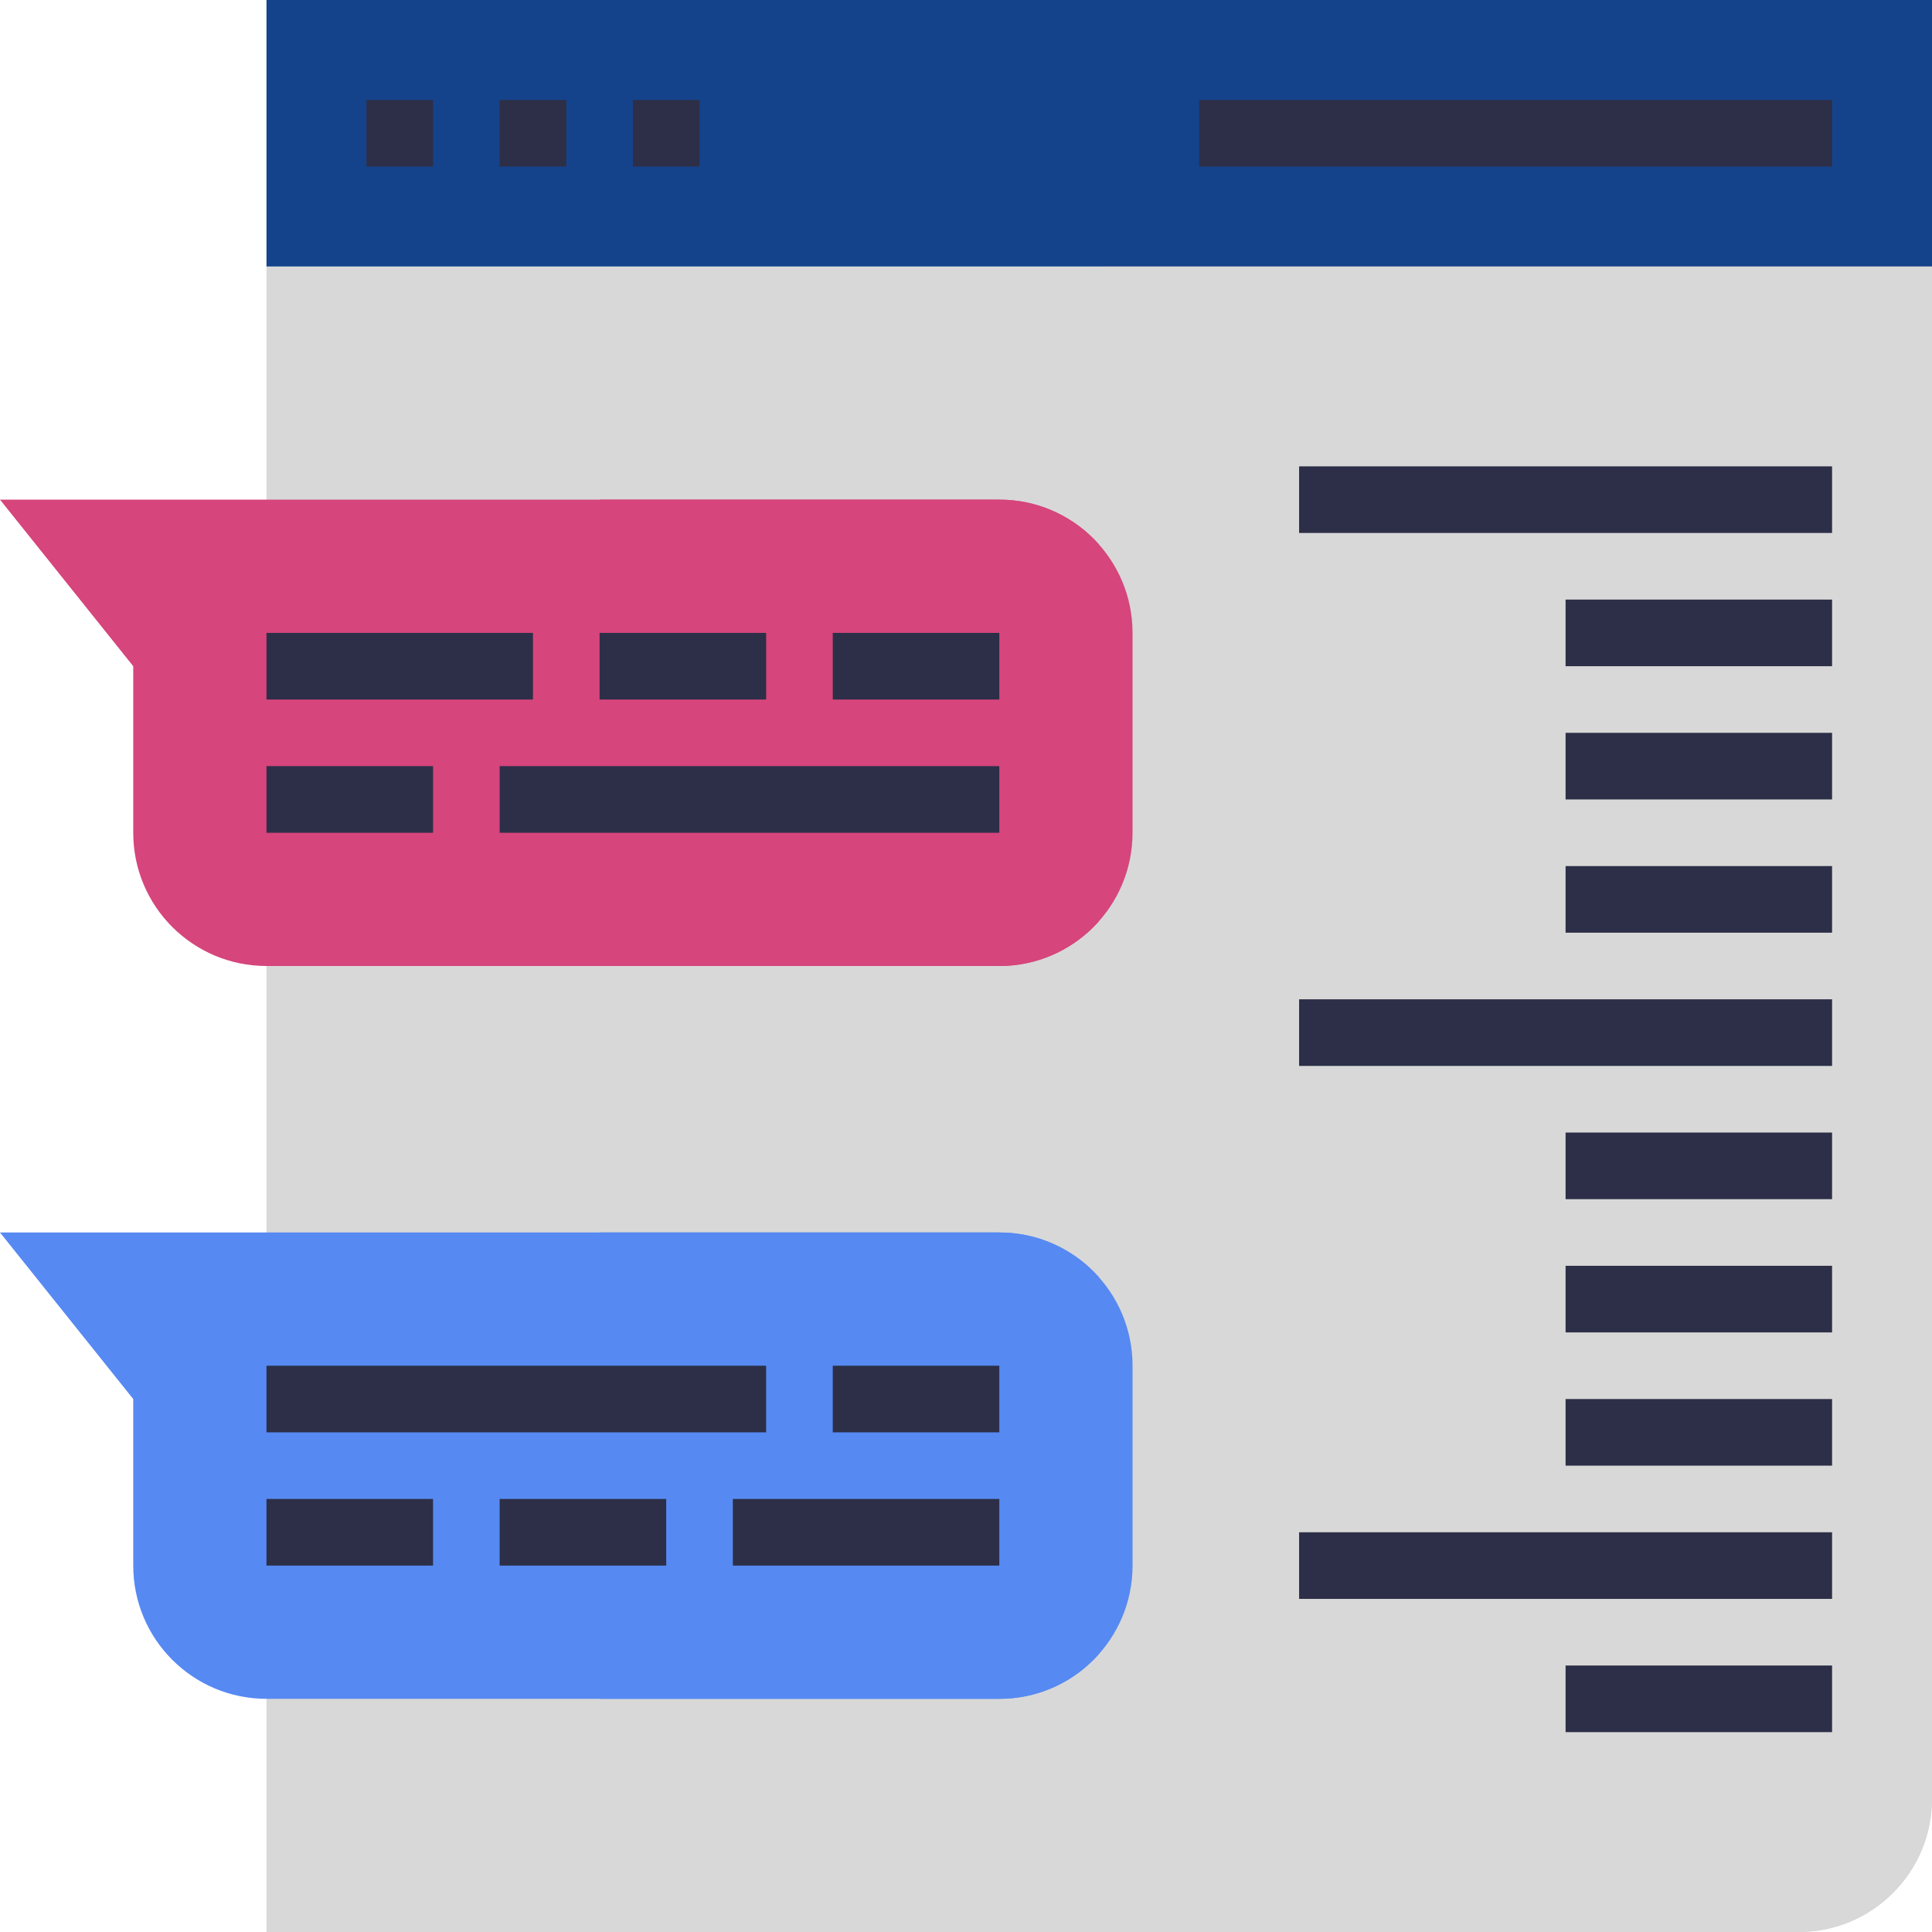
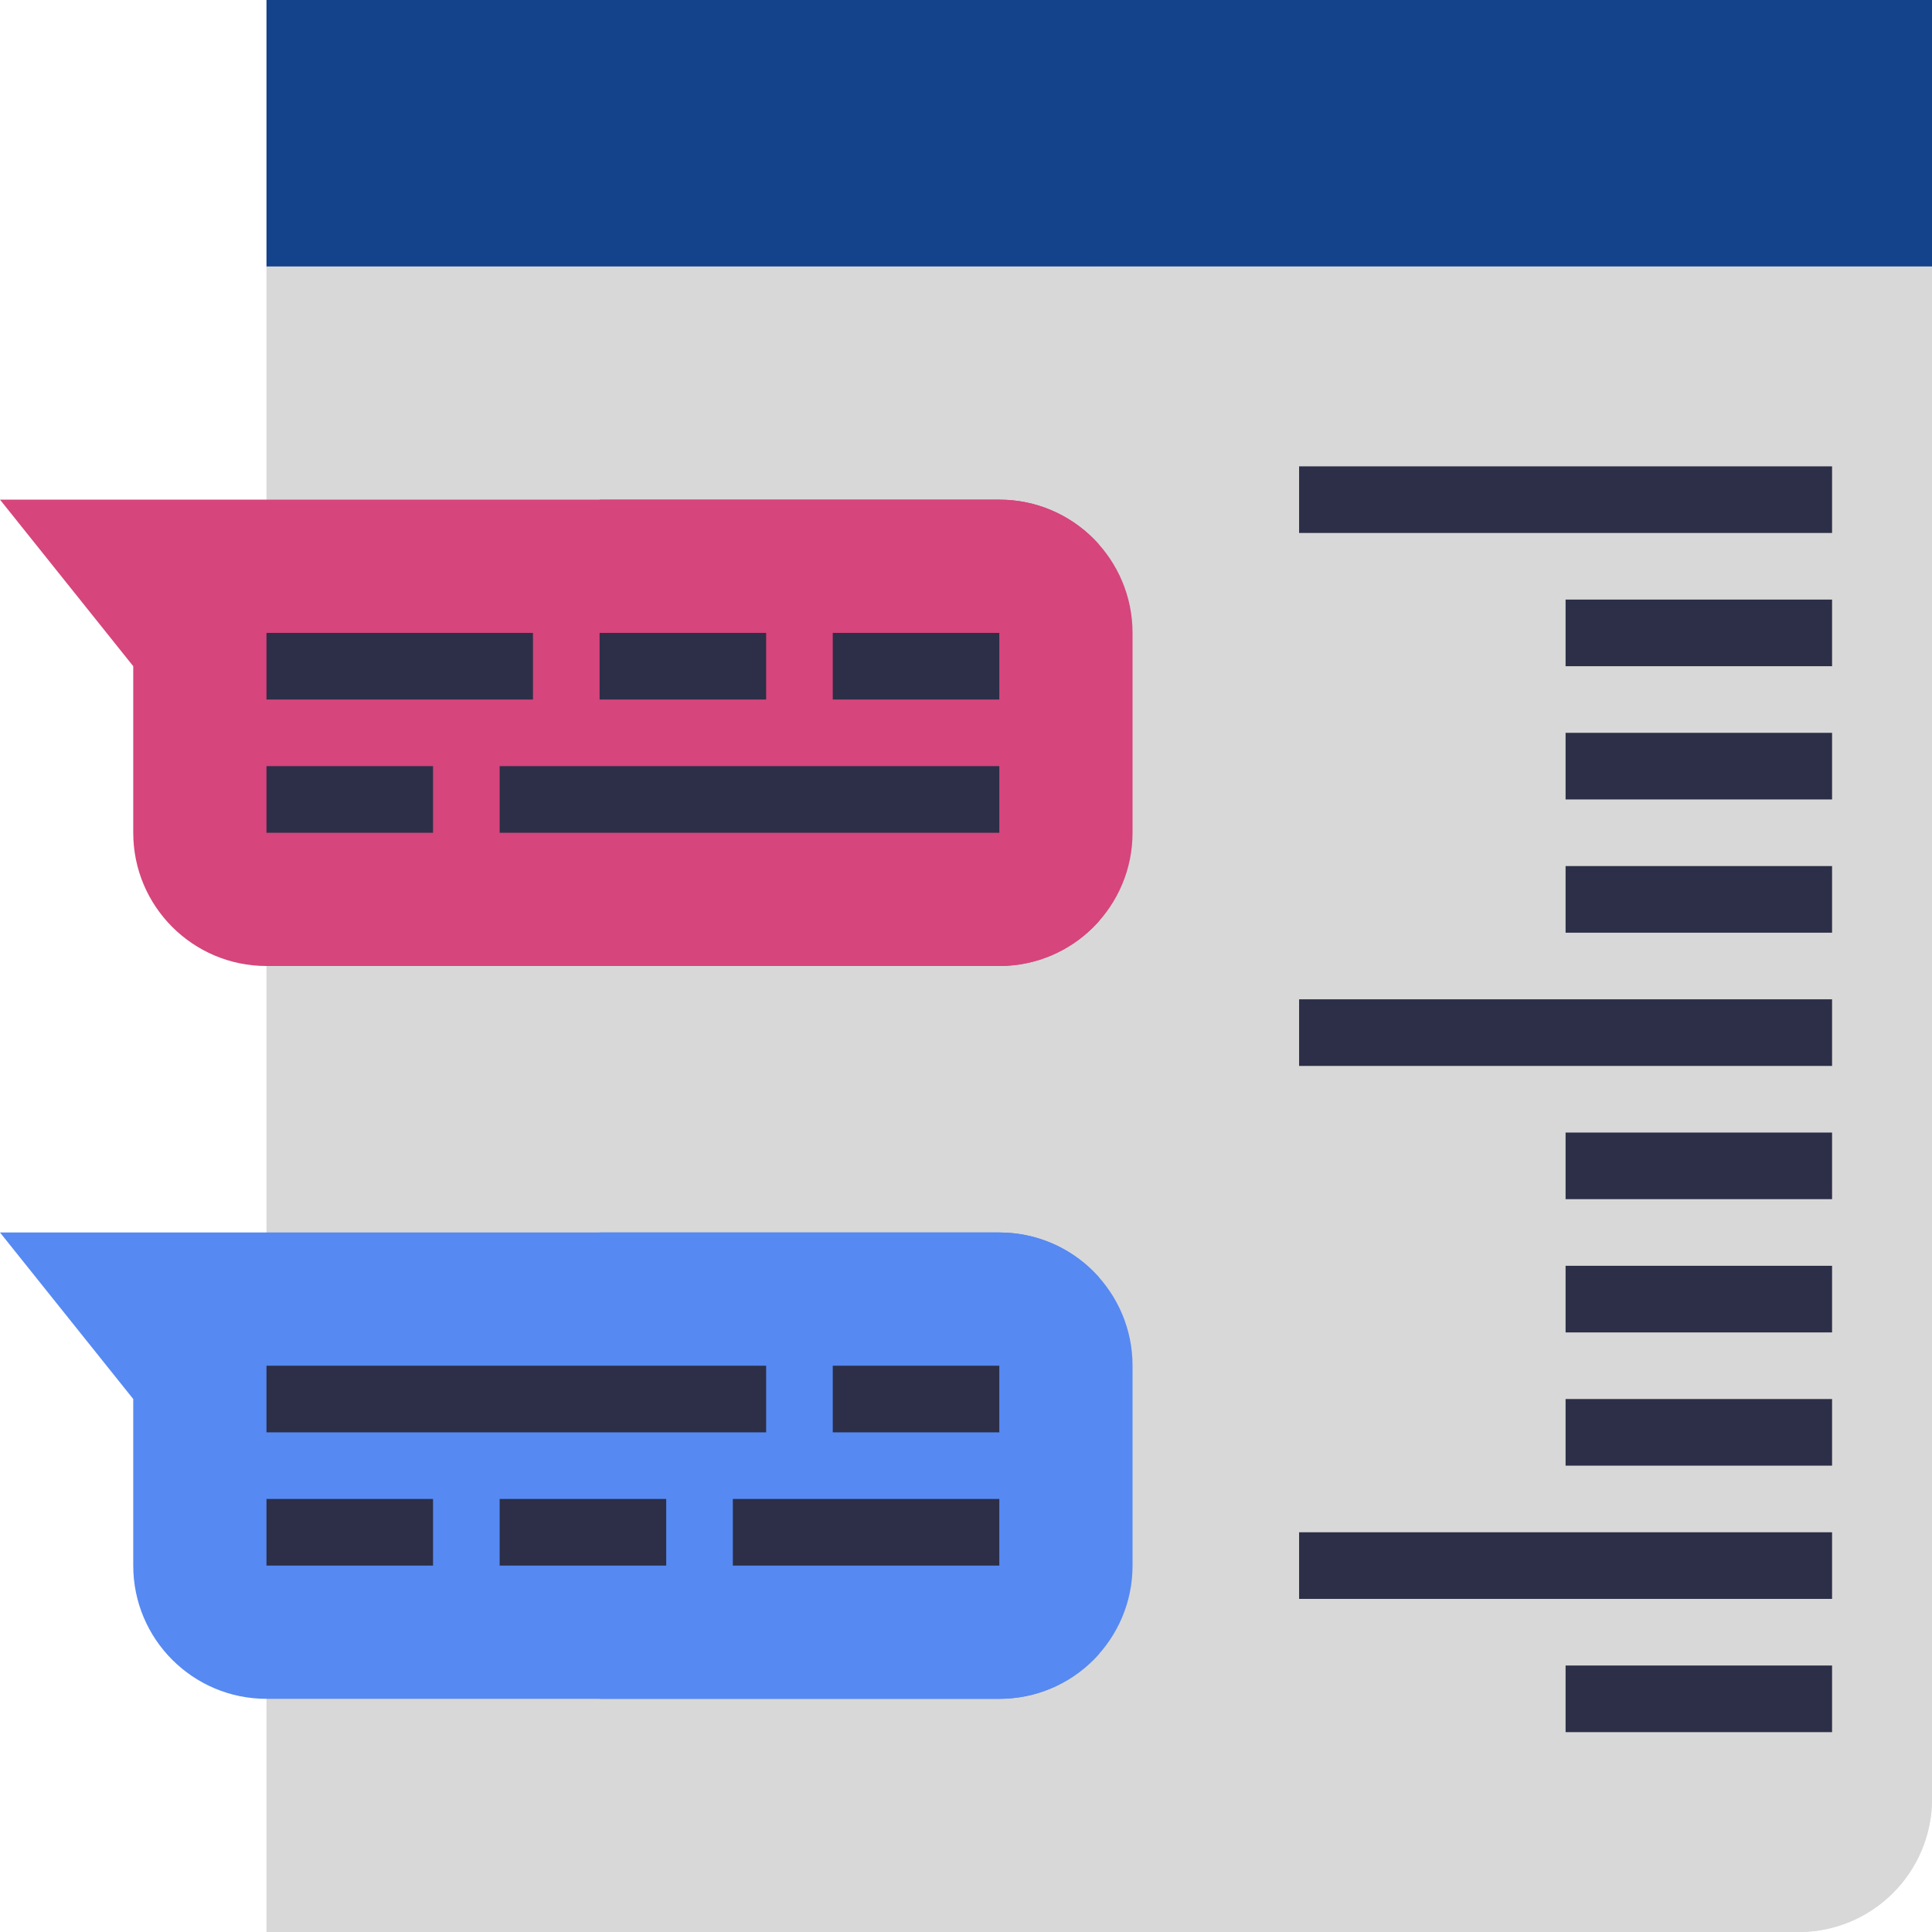
<svg xmlns="http://www.w3.org/2000/svg" version="1.1" id="Capa_1" x="0px" y="0px" viewBox="0 0 464 464" style="enable-background:new 0 0 464 464;" xml:space="preserve" width="512px" height="512px" class="">
-   <g>
-     <path style="fill:#D8D8D8" d="M64,464h368c17.672,0,32-14.328,32-32V64H64V464z" data-original="#E68F39" class="" data-old_color="#E68F39" />
-     <path style="fill:#D6457C" d="M272,200v-48c0-17.672-14.328-32-32-32H64H0l32,40v40c0,17.672,14.328,32,32,32h176  C257.672,232,272,217.672,272,200z M240,160h-40H240z M184,160h-40H184z M128,160H64H128z M64,192h40H64z M240,192H120H240z" data-original="#FFC931" class="" data-old_color="#FFC931" />
-     <path style="fill:#5689F2" d="M272,376v-48c0-17.672-14.328-32-32-32H64H0l32,40v40c0,17.672,14.328,32,32,32h176  C257.672,408,272,393.672,272,376z M240,336h-40H240z M184,336H64H184z M64,368h40H64z M120,368h40H120z M240,368h-64H240z" data-original="#4BDDDD" class="active-path" data-old_color="#4BDDDD" />
-     <rect x="64" style="fill:#14438B" width="400" height="64" data-original="#5086F2" class="" data-old_color="#5086F2" />
-     <rect x="264" style="fill:#14438B" width="200" height="64" data-original="#3A66D6" class="" data-old_color="#3A66D6" />
-     <path style="fill:#D8D8D8" d="M264,464h168c17.672,0,32-14.328,32-32V64H264V464z" data-original="#D45F2C" class="" data-old_color="#D45F2C" />
-     <path style="fill:#D6457C" d="M240,120h-96v112h96c17.672,0,32-14.328,32-32v-48C272,134.328,257.672,120,240,120z" data-original="#E6B52C" class="" data-old_color="#E6B52C" />
-     <path style="fill:#5689F2" d="M240,296h-96v112h96c17.672,0,32-14.328,32-32v-48C272,310.328,257.672,296,240,296z" data-original="#42C2C2" class="" data-old_color="#42C2C2" />
-     <g>
-       <rect x="88" y="24" style="fill:#2C2F47" width="16" height="16" data-original="#2C2F47" class="" data-old_color="#2C2F47" />
-       <rect x="120" y="24" style="fill:#2C2F47" width="16" height="16" data-original="#2C2F47" class="" data-old_color="#2C2F47" />
-       <rect x="152" y="24" style="fill:#2C2F47" width="16" height="16" data-original="#2C2F47" class="" data-old_color="#2C2F47" />
-       <rect x="288" y="24" style="fill:#2C2F47" width="152" height="16" data-original="#2C2F47" class="" data-old_color="#2C2F47" />
-       <rect x="312" y="112" style="fill:#2C2F47" width="128" height="16" data-original="#2C2F47" class="" data-old_color="#2C2F47" />
-       <rect x="376" y="144" style="fill:#2C2F47" width="64" height="16" data-original="#2C2F47" class="" data-old_color="#2C2F47" />
-       <rect x="376" y="176" style="fill:#2C2F47" width="64" height="16" data-original="#2C2F47" class="" data-old_color="#2C2F47" />
-       <rect x="376" y="208" style="fill:#2C2F47" width="64" height="16" data-original="#2C2F47" class="" data-old_color="#2C2F47" />
-       <rect x="312" y="240" style="fill:#2C2F47" width="128" height="16" data-original="#2C2F47" class="" data-old_color="#2C2F47" />
-       <rect x="312" y="368" style="fill:#2C2F47" width="128" height="16" data-original="#2C2F47" class="" data-old_color="#2C2F47" />
-       <rect x="376" y="272" style="fill:#2C2F47" width="64" height="16" data-original="#2C2F47" class="" data-old_color="#2C2F47" />
-       <rect x="376" y="304" style="fill:#2C2F47" width="64" height="16" data-original="#2C2F47" class="" data-old_color="#2C2F47" />
-       <rect x="376" y="336" style="fill:#2C2F47" width="64" height="16" data-original="#2C2F47" class="" data-old_color="#2C2F47" />
-       <rect x="376" y="400" style="fill:#2C2F47" width="64" height="16" data-original="#2C2F47" class="" data-old_color="#2C2F47" />
-       <rect x="64" y="152" style="fill:#2C2F47" width="64" height="16" data-original="#2C2F47" class="" data-old_color="#2C2F47" />
-       <rect x="144" y="152" style="fill:#2C2F47" width="40" height="16" data-original="#2C2F47" class="" data-old_color="#2C2F47" />
-       <rect x="200" y="152" style="fill:#2C2F47" width="40" height="16" data-original="#2C2F47" class="" data-old_color="#2C2F47" />
-       <rect x="64" y="184" style="fill:#2C2F47" width="40" height="16" data-original="#2C2F47" class="" data-old_color="#2C2F47" />
-       <rect x="120" y="184" style="fill:#2C2F47" width="120" height="16" data-original="#2C2F47" class="" data-old_color="#2C2F47" />
-       <rect x="176" y="360" style="fill:#2C2F47" width="64" height="16" data-original="#2C2F47" class="" data-old_color="#2C2F47" />
-       <rect x="120" y="360" style="fill:#2C2F47" width="40" height="16" data-original="#2C2F47" class="" data-old_color="#2C2F47" />
-       <rect x="64" y="360" style="fill:#2C2F47" width="40" height="16" data-original="#2C2F47" class="" data-old_color="#2C2F47" />
-       <rect x="200" y="328" style="fill:#2C2F47" width="40" height="16" data-original="#2C2F47" class="" data-old_color="#2C2F47" />
-       <rect x="64" y="328" style="fill:#2C2F47" width="120" height="16" data-original="#2C2F47" class="" data-old_color="#2C2F47" />
+   <defs id="defs73" />
+   <g id="g68">
+     <path style="fill:#D8D8D8" d="M64,464h368c17.672,0,32-14.328,32-32V64H64V464z" data-original="#E68F39" class="" data-old_color="#E68F39" id="path2" />
+     <path style="fill:#D6457C" d="M272,200v-48c0-17.672-14.328-32-32-32H64H0l32,40v40c0,17.672,14.328,32,32,32h176  C257.672,232,272,217.672,272,200z M240,160h-40H240z M184,160h-40H184z M128,160H64H128z M64,192h40H64z M240,192H120H240z" data-original="#FFC931" class="" data-old_color="#FFC931" id="path4" />
+     <path style="fill:#5689F2" d="M272,376v-48c0-17.672-14.328-32-32-32H64H0l32,40v40c0,17.672,14.328,32,32,32h176  C257.672,408,272,393.672,272,376z M240,336h-40H240z M184,336H64H184z M64,368h40H64z M120,368h40H120z M240,368h-64H240z" data-original="#4BDDDD" class="active-path" data-old_color="#4BDDDD" id="path6" />
+     <rect x="64" style="fill:#14438B" width="400" height="64" data-original="#5086F2" class="" data-old_color="#5086F2" id="rect8" />
+     <rect x="264" style="fill:#14438B" width="200" height="64" data-original="#3A66D6" class="" data-old_color="#3A66D6" id="rect10" />
+     <path style="fill:#D8D8D8" d="M264,464h168c17.672,0,32-14.328,32-32V64H264V464z" data-original="#D45F2C" class="" data-old_color="#D45F2C" id="path12" />
+     <path style="fill:#D6457C" d="M240,120h-96v112h96c17.672,0,32-14.328,32-32v-48C272,134.328,257.672,120,240,120z" data-original="#E6B52C" class="" data-old_color="#E6B52C" id="path14" />
+     <path style="fill:#5689F2" d="M240,296h-96v112h96c17.672,0,32-14.328,32-32v-48C272,310.328,257.672,296,240,296z" data-original="#42C2C2" class="" data-old_color="#42C2C2" id="path16" />
+     <g id="g66">
+       <rect x="312" y="112" style="fill:#2C2F47" width="128" height="16" data-original="#2C2F47" class="" data-old_color="#2C2F47" id="rect26" />
+       <rect x="376" y="144" style="fill:#2C2F47" width="64" height="16" data-original="#2C2F47" class="" data-old_color="#2C2F47" id="rect28" />
+       <rect x="376" y="176" style="fill:#2C2F47" width="64" height="16" data-original="#2C2F47" class="" data-old_color="#2C2F47" id="rect30" />
+       <rect x="376" y="208" style="fill:#2C2F47" width="64" height="16" data-original="#2C2F47" class="" data-old_color="#2C2F47" id="rect32" />
+       <rect x="312" y="240" style="fill:#2C2F47" width="128" height="16" data-original="#2C2F47" class="" data-old_color="#2C2F47" id="rect34" />
+       <rect x="312" y="368" style="fill:#2C2F47" width="128" height="16" data-original="#2C2F47" class="" data-old_color="#2C2F47" id="rect36" />
+       <rect x="376" y="272" style="fill:#2C2F47" width="64" height="16" data-original="#2C2F47" class="" data-old_color="#2C2F47" id="rect38" />
+       <rect x="376" y="304" style="fill:#2C2F47" width="64" height="16" data-original="#2C2F47" class="" data-old_color="#2C2F47" id="rect40" />
+       <rect x="376" y="336" style="fill:#2C2F47" width="64" height="16" data-original="#2C2F47" class="" data-old_color="#2C2F47" id="rect42" />
+       <rect x="376" y="400" style="fill:#2C2F47" width="64" height="16" data-original="#2C2F47" class="" data-old_color="#2C2F47" id="rect44" />
+       <rect x="64" y="152" style="fill:#2C2F47" width="64" height="16" data-original="#2C2F47" class="" data-old_color="#2C2F47" id="rect46" />
+       <rect x="144" y="152" style="fill:#2C2F47" width="40" height="16" data-original="#2C2F47" class="" data-old_color="#2C2F47" id="rect48" />
+       <rect x="200" y="152" style="fill:#2C2F47" width="40" height="16" data-original="#2C2F47" class="" data-old_color="#2C2F47" id="rect50" />
+       <rect x="64" y="184" style="fill:#2C2F47" width="40" height="16" data-original="#2C2F47" class="" data-old_color="#2C2F47" id="rect52" />
+       <rect x="120" y="184" style="fill:#2C2F47" width="120" height="16" data-original="#2C2F47" class="" data-old_color="#2C2F47" id="rect54" />
+       <rect x="176" y="360" style="fill:#2C2F47" width="64" height="16" data-original="#2C2F47" class="" data-old_color="#2C2F47" id="rect56" />
+       <rect x="120" y="360" style="fill:#2C2F47" width="40" height="16" data-original="#2C2F47" class="" data-old_color="#2C2F47" id="rect58" />
+       <rect x="64" y="360" style="fill:#2C2F47" width="40" height="16" data-original="#2C2F47" class="" data-old_color="#2C2F47" id="rect60" />
+       <rect x="200" y="328" style="fill:#2C2F47" width="40" height="16" data-original="#2C2F47" class="" data-old_color="#2C2F47" id="rect62" />
+       <rect x="64" y="328" style="fill:#2C2F47" width="120" height="16" data-original="#2C2F47" class="" data-old_color="#2C2F47" id="rect64" />
    </g>
  </g>
</svg>
